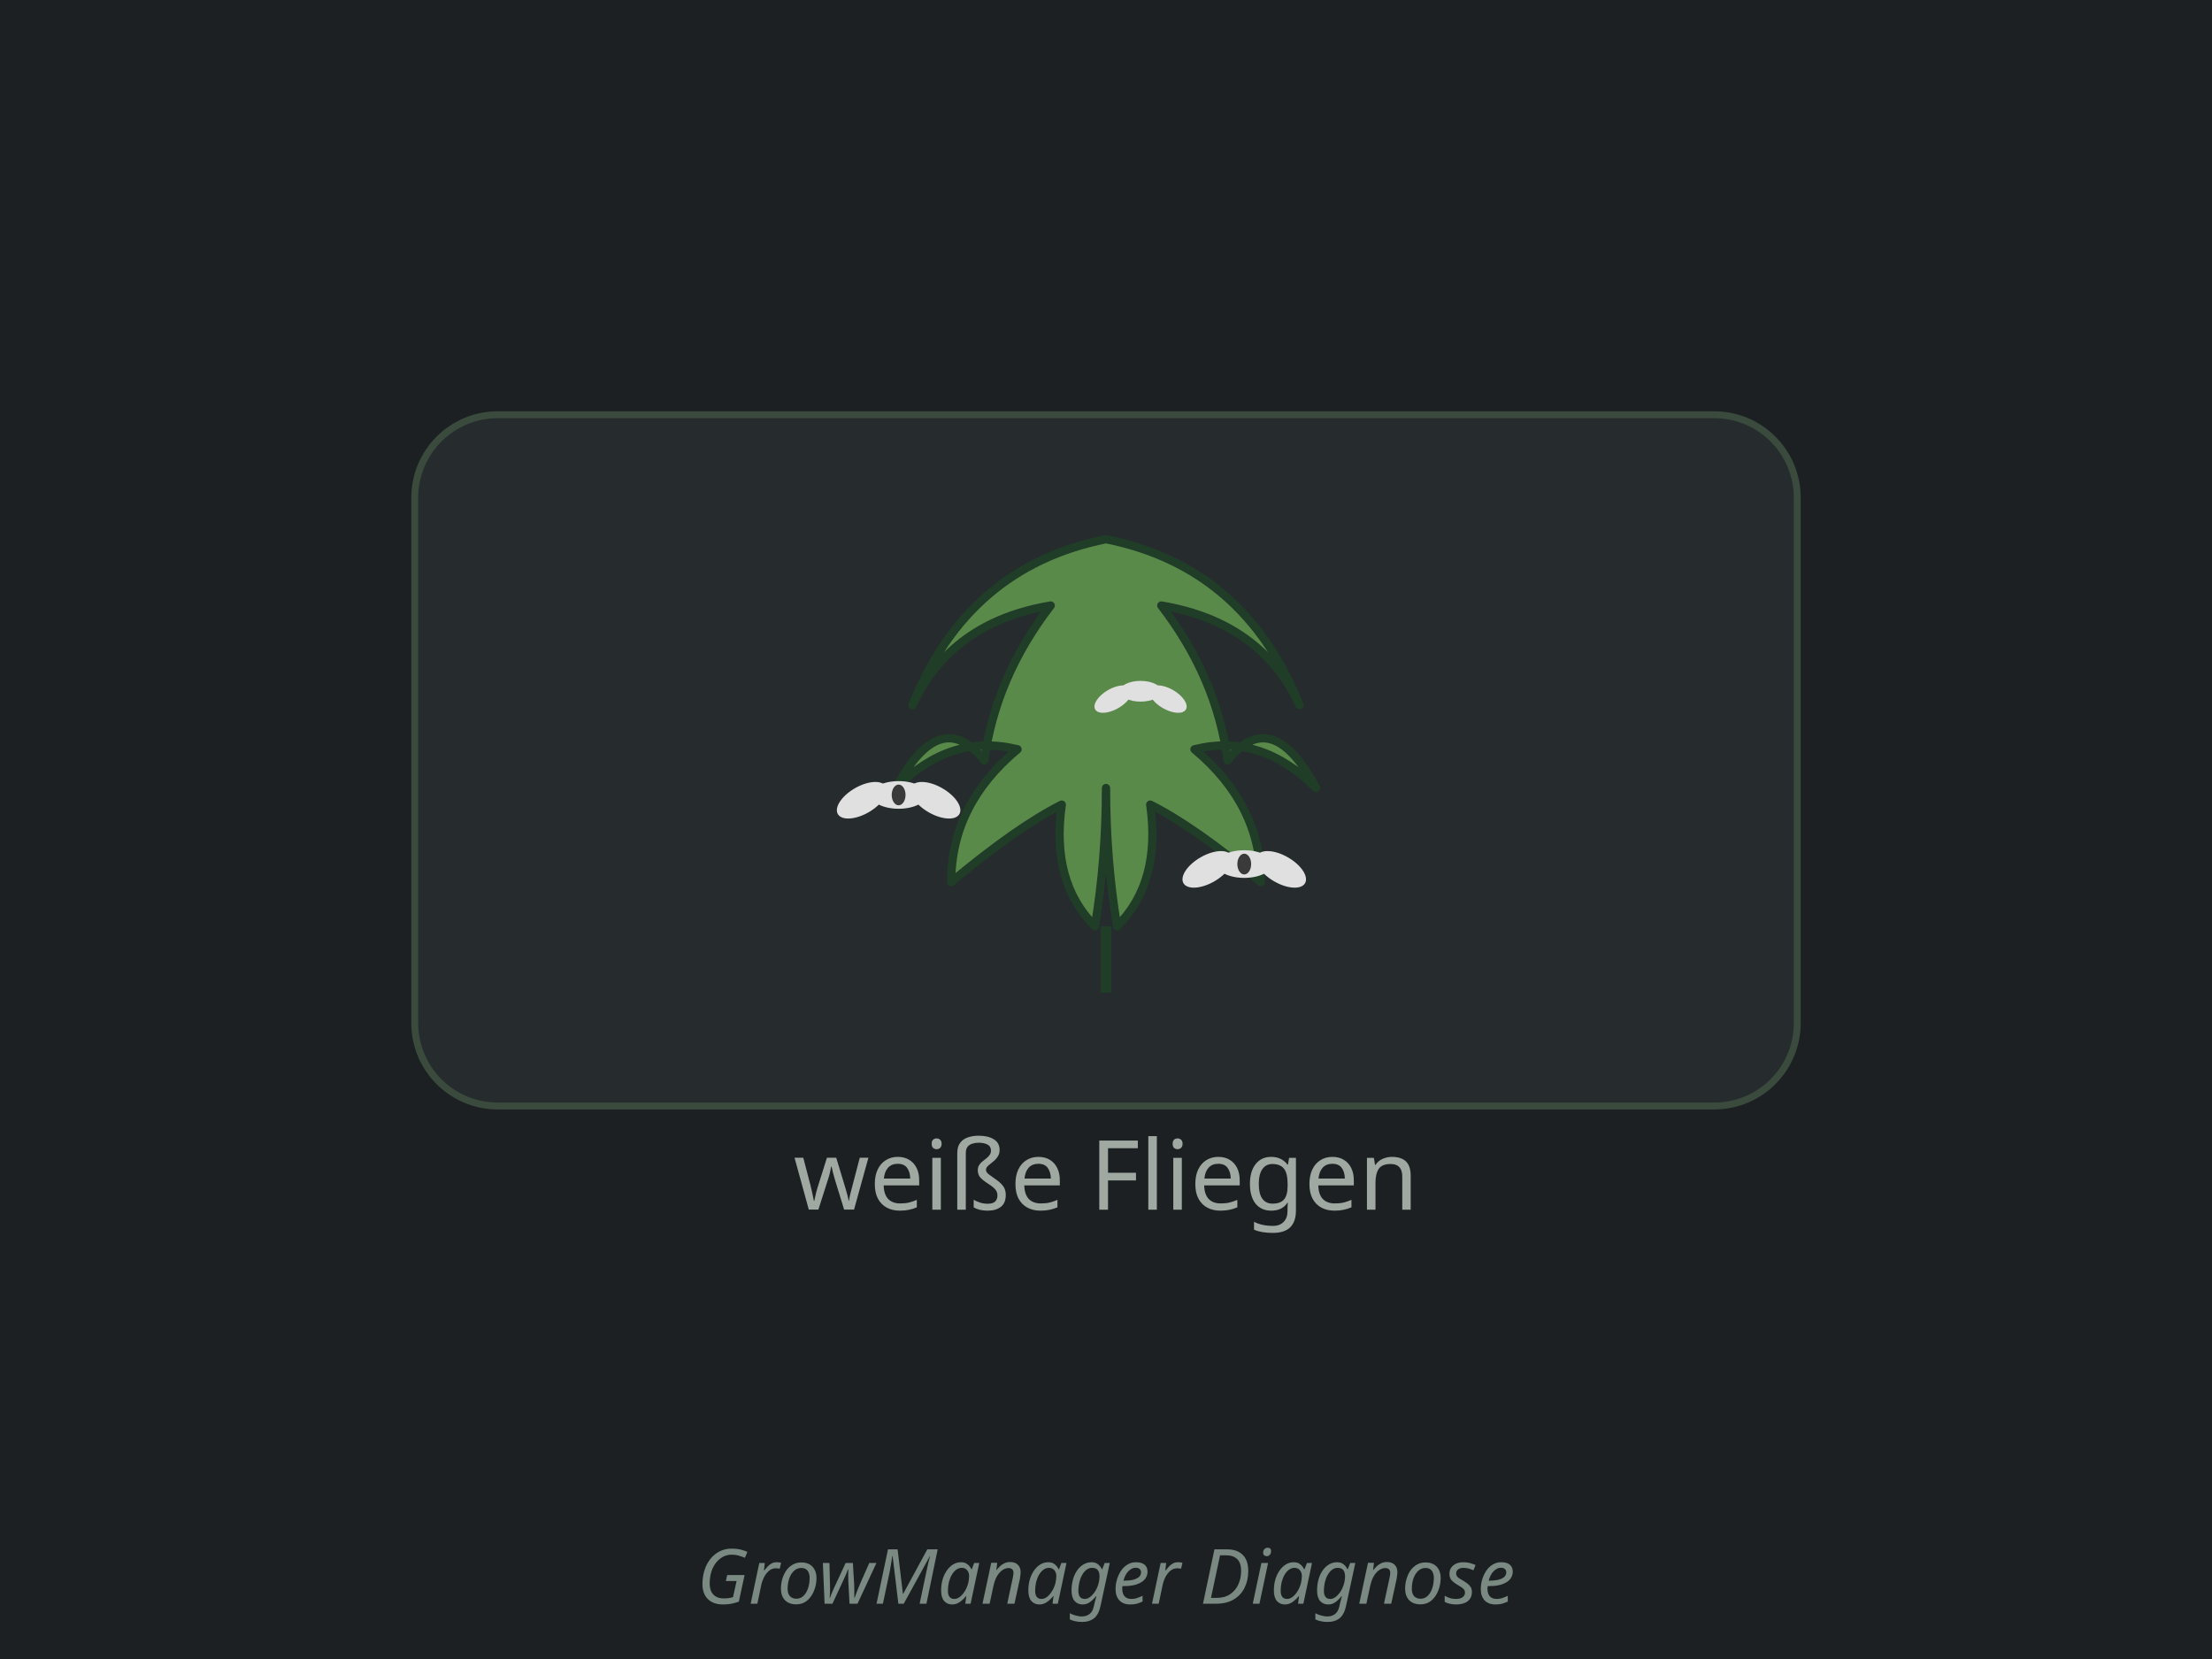
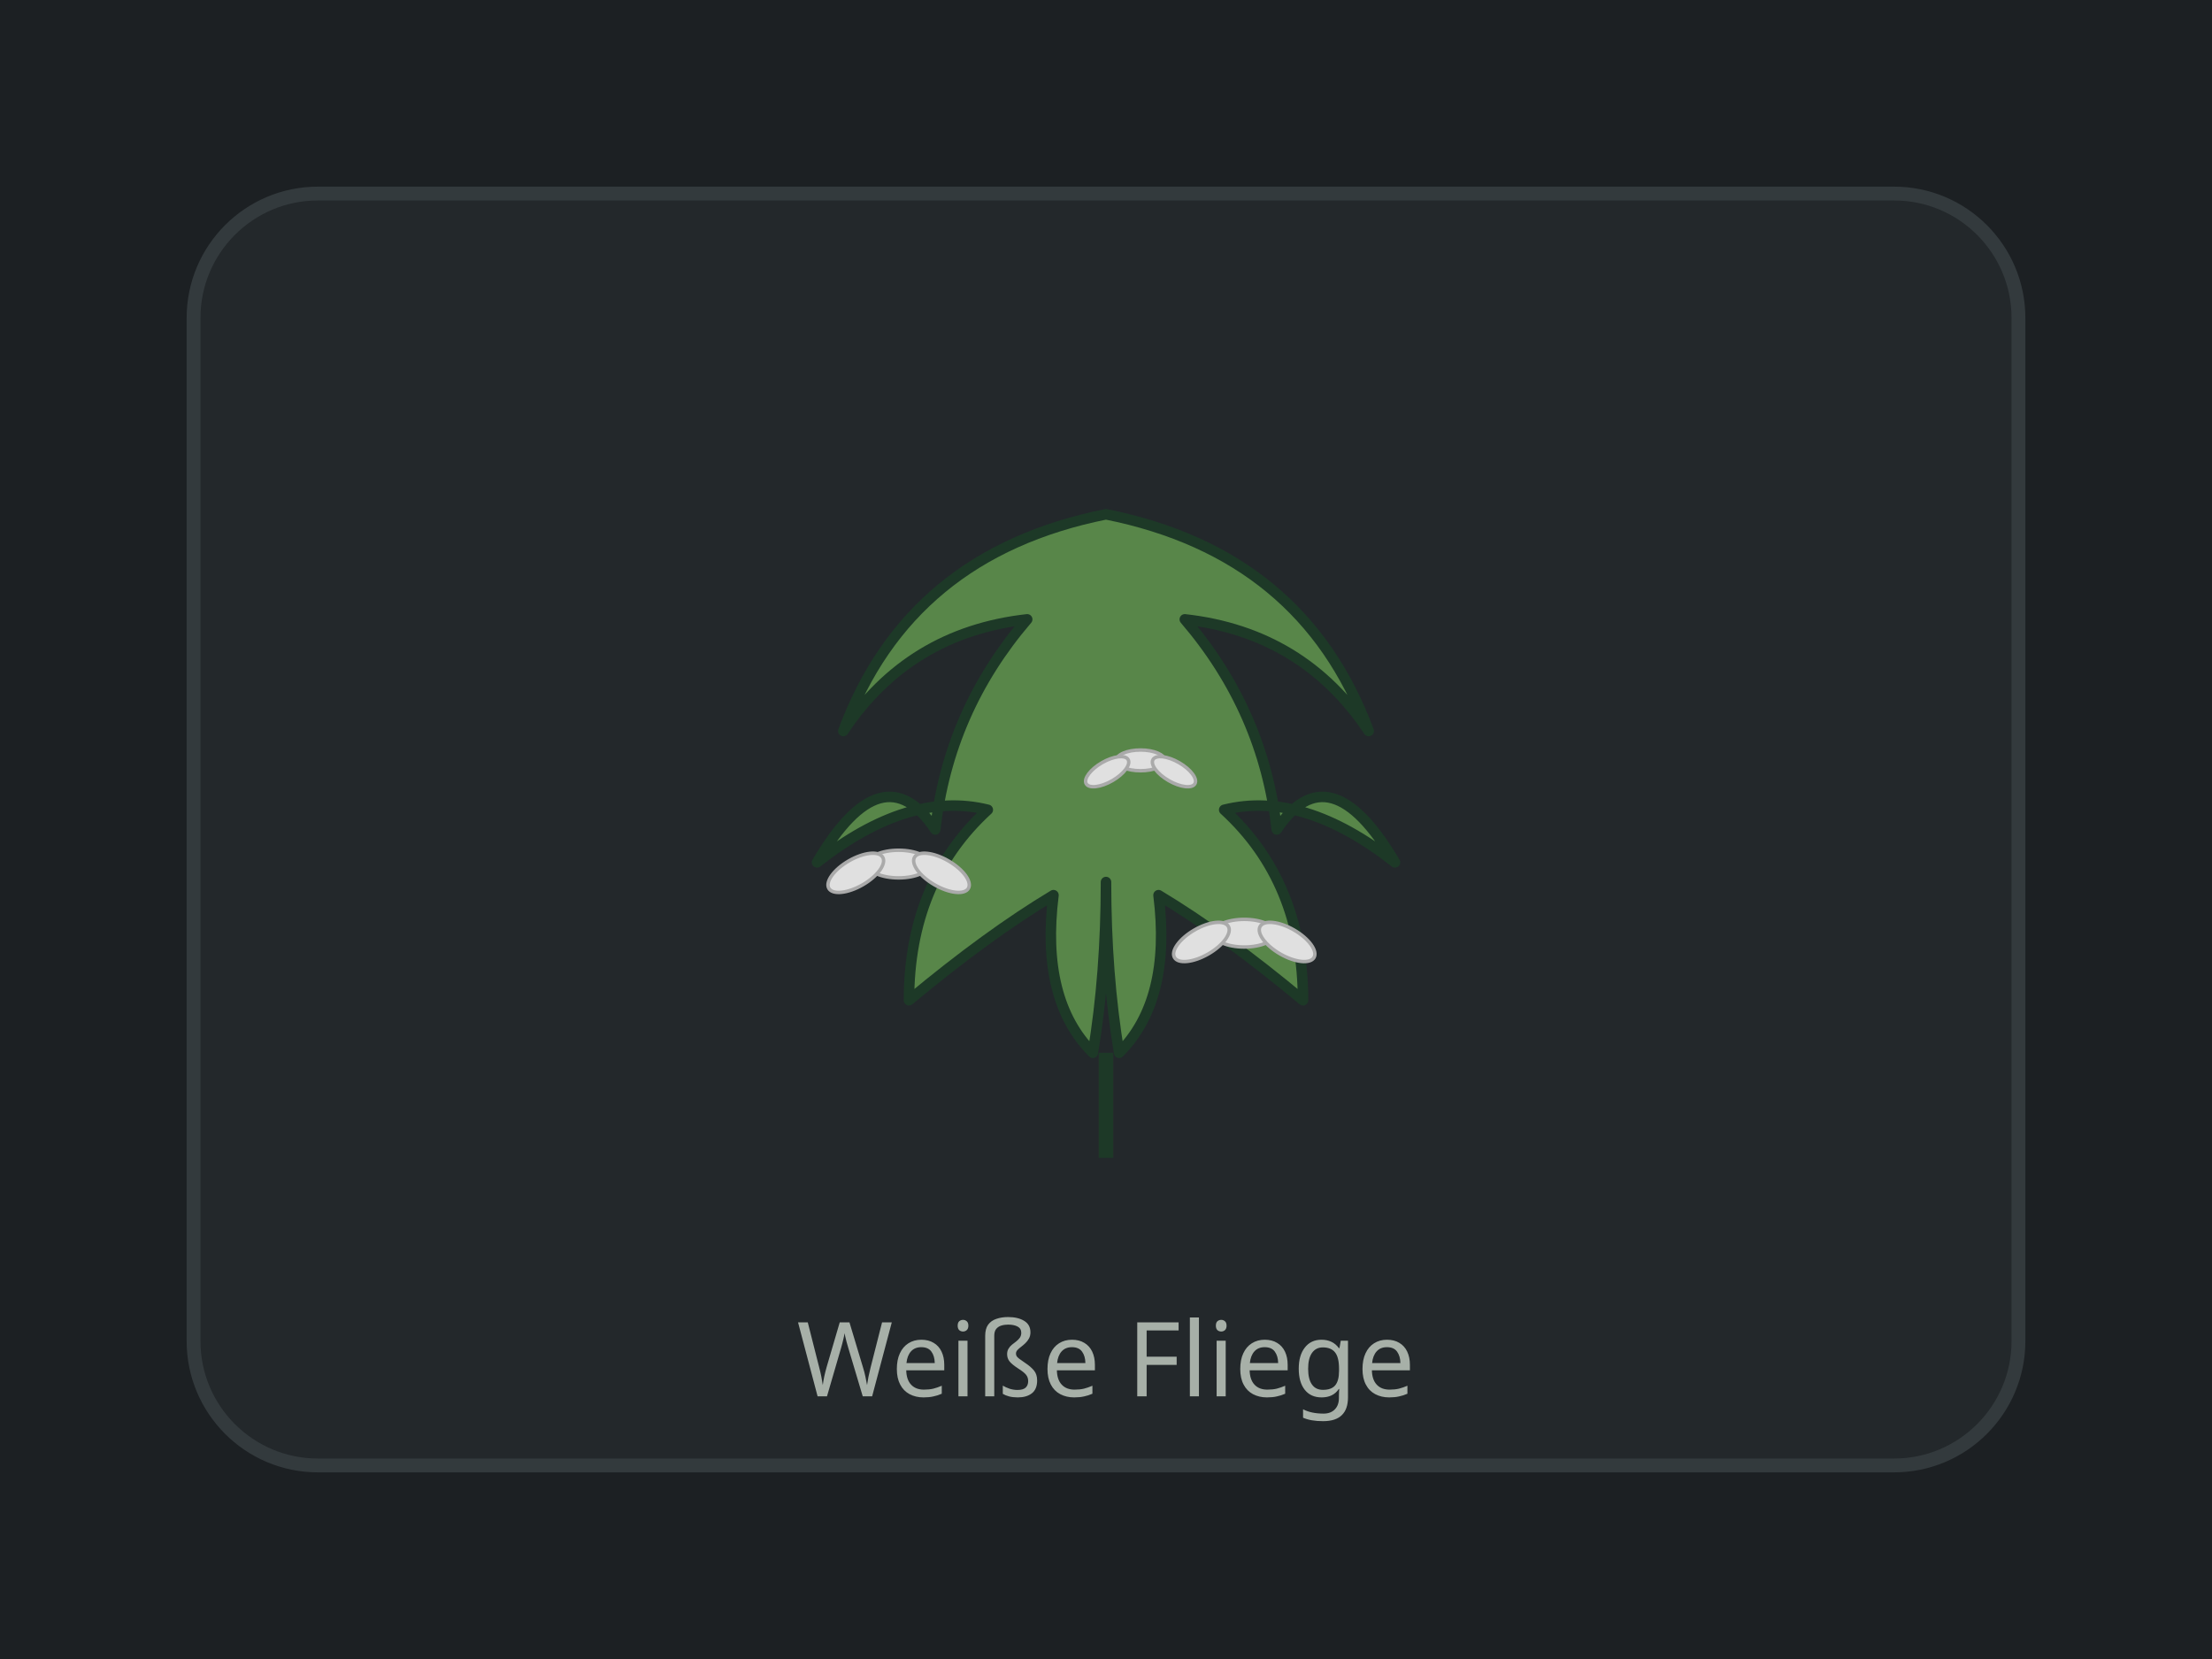
<svg xmlns="http://www.w3.org/2000/svg" viewBox="0 0 320 240" width="320" height="240">
  <rect width="320" height="240" fill="#1c2023" />
-   <rect x="60" y="60" width="200" height="100" rx="12" fill="#262b2e" stroke="#3a4a3d" />
-   <g transform="translate(160 110) scale(0.8)">
-     <path d="M 0 -40 Q -25 -35 -35 -10 Q -28 -25 -10 -28 Q -20 -15 -22 0 Q -30 -10 -38 5 Q -28 -5 -16 -2 Q -28 8 -28 22 Q -16 12 -8 8 Q -10 22 -2 30 Q 0 18 0 5 Q 0 18 2 30 Q 10 22 8 8 Q 16 12 28 22 Q 28 8 16 -2 Q 28 -5 38 5 Q 30 -10 22 0 Q 20 -15 10 -28 Q 28 -25 35 -10 Q 25 -35 0 -40 Z" fill="#5a8a4a" stroke="#1f3d27" stroke-width="1.5" stroke-linejoin="round" />
-     <line x1="0" y1="30" x2="0" y2="42" stroke="#1f3d27" stroke-width="2" />
+   <rect x="28" y="28" width="264" height="184" rx="18" fill="#23282b" stroke="#333a3d" stroke-width="2" />
+   <g transform="translate(160,120)">
+     <g transform="translate(0 0) scale(0.95)" opacity="0.95">
+       <path d="M 0 -48 Q -30 -42 -40 -15 Q -30 -30 -12 -32 Q -24 -18 -26 0 Q -34 -12 -44 5 Q -30 -6 -18 -3 Q -30 8 -30 26 Q -18 16 -8 10 Q -10 26 -2 34 Q 0 22 0 8 Q 0 22 2 34 Q 10 26 8 10 Q 18 16 30 26 Q 30 8 18 -3 Q 30 -6 44 5 Q 34 -12 26 0 Q 24 -18 12 -32 Q 30 -30 40 -15 Q 30 -42 0 -48 Z" fill="#5a8a4a" stroke="#1c3a27" stroke-width="1.6" stroke-linejoin="round" />
+       <line x1="0" y1="34" x2="0" y2="50" stroke="#1c3a27" stroke-width="2.2" />
+     </g>
+     <g transform="translate(-30, 5)">
+       <ellipse cx="0" cy="0" rx="4.5" ry="2" fill="#e0e0e0" stroke="#aaa" stroke-width="0.5" />
+       <ellipse cx="-6" cy="-2" rx="4.5" ry="2" fill="#e0e0e0" stroke="#aaa" stroke-width="0.5" transform="rotate(-30)" />
+       <ellipse cx="6" cy="-2" rx="4.5" ry="2" fill="#e0e0e0" stroke="#aaa" stroke-width="0.5" transform="rotate(30)" />
+     </g>
+     <g transform="translate(20, 15)">
+       <ellipse cx="0" cy="0" rx="4.5" ry="2" fill="#e0e0e0" stroke="#aaa" stroke-width="0.5" />
+       <ellipse cx="-6" cy="-2" rx="4.5" ry="2" fill="#e0e0e0" stroke="#aaa" stroke-width="0.5" transform="rotate(-30)" />
+       <ellipse cx="6" cy="-2" rx="4.5" ry="2" fill="#e0e0e0" stroke="#aaa" stroke-width="0.5" transform="rotate(30)" />
+     </g>
+     <g transform="translate(5, -10)">
+       <ellipse cx="0" cy="0" rx="3.5" ry="1.5" fill="#e0e0e0" stroke="#aaa" stroke-width="0.5" />
+       <ellipse cx="-5" cy="-1" rx="3.5" ry="1.5" fill="#e0e0e0" stroke="#aaa" stroke-width="0.5" transform="rotate(-30)" />
+       <ellipse cx="5" cy="-1" rx="3.5" ry="1.5" fill="#e0e0e0" stroke="#aaa" stroke-width="0.5" transform="rotate(30)" />
+     </g>
+     <text x="0" y="82" text-anchor="middle" fill="#a7b0a8" font-size="15" font-family="sans-serif">Weiße Fliege</text>
  </g>
-   <g transform="translate(130 115)">
-     <ellipse cx="0" cy="0" rx="4" ry="2" fill="#e0e0e0" />
-     <ellipse cx="-5" cy="-2" rx="4" ry="2" fill="#e0e0e0" transform="rotate(-30)" />
-     <ellipse cx="5" cy="-2" rx="4" ry="2" fill="#e0e0e0" transform="rotate(30)" />
-     <ellipse cx="0" cy="0" rx="1" ry="1.5" fill="#3a3a3a" />
-   </g>
-   <g transform="translate(180 125)">
-     <ellipse cx="0" cy="0" rx="4" ry="2" fill="#e0e0e0" />
-     <ellipse cx="-5" cy="-2" rx="4" ry="2" fill="#e0e0e0" transform="rotate(-30)" />
-     <ellipse cx="5" cy="-2" rx="4" ry="2" fill="#e0e0e0" transform="rotate(30)" />
-     <ellipse cx="0" cy="0" rx="1" ry="1.5" fill="#3a3a3a" />
-   </g>
-   <g transform="translate(165 100)">
-     <ellipse cx="0" cy="0" rx="3" ry="1.5" fill="#e0e0e0" />
-     <ellipse cx="-4" cy="-1" rx="3" ry="1.5" fill="#e0e0e0" transform="rotate(-30)" />
-     <ellipse cx="4" cy="-1" rx="3" ry="1.5" fill="#e0e0e0" transform="rotate(30)" />
-   </g>
-   <text x="160" y="175" text-anchor="middle" fill="#a0a8a2" font-size="14" font-family="sans-serif">weiße Fliegen</text>
-   <text x="160" y="232" text-anchor="middle" fill="#7a8a82" font-size="11" font-family="sans-serif" font-style="italic">GrowManager Diagnose</text>
</svg>
